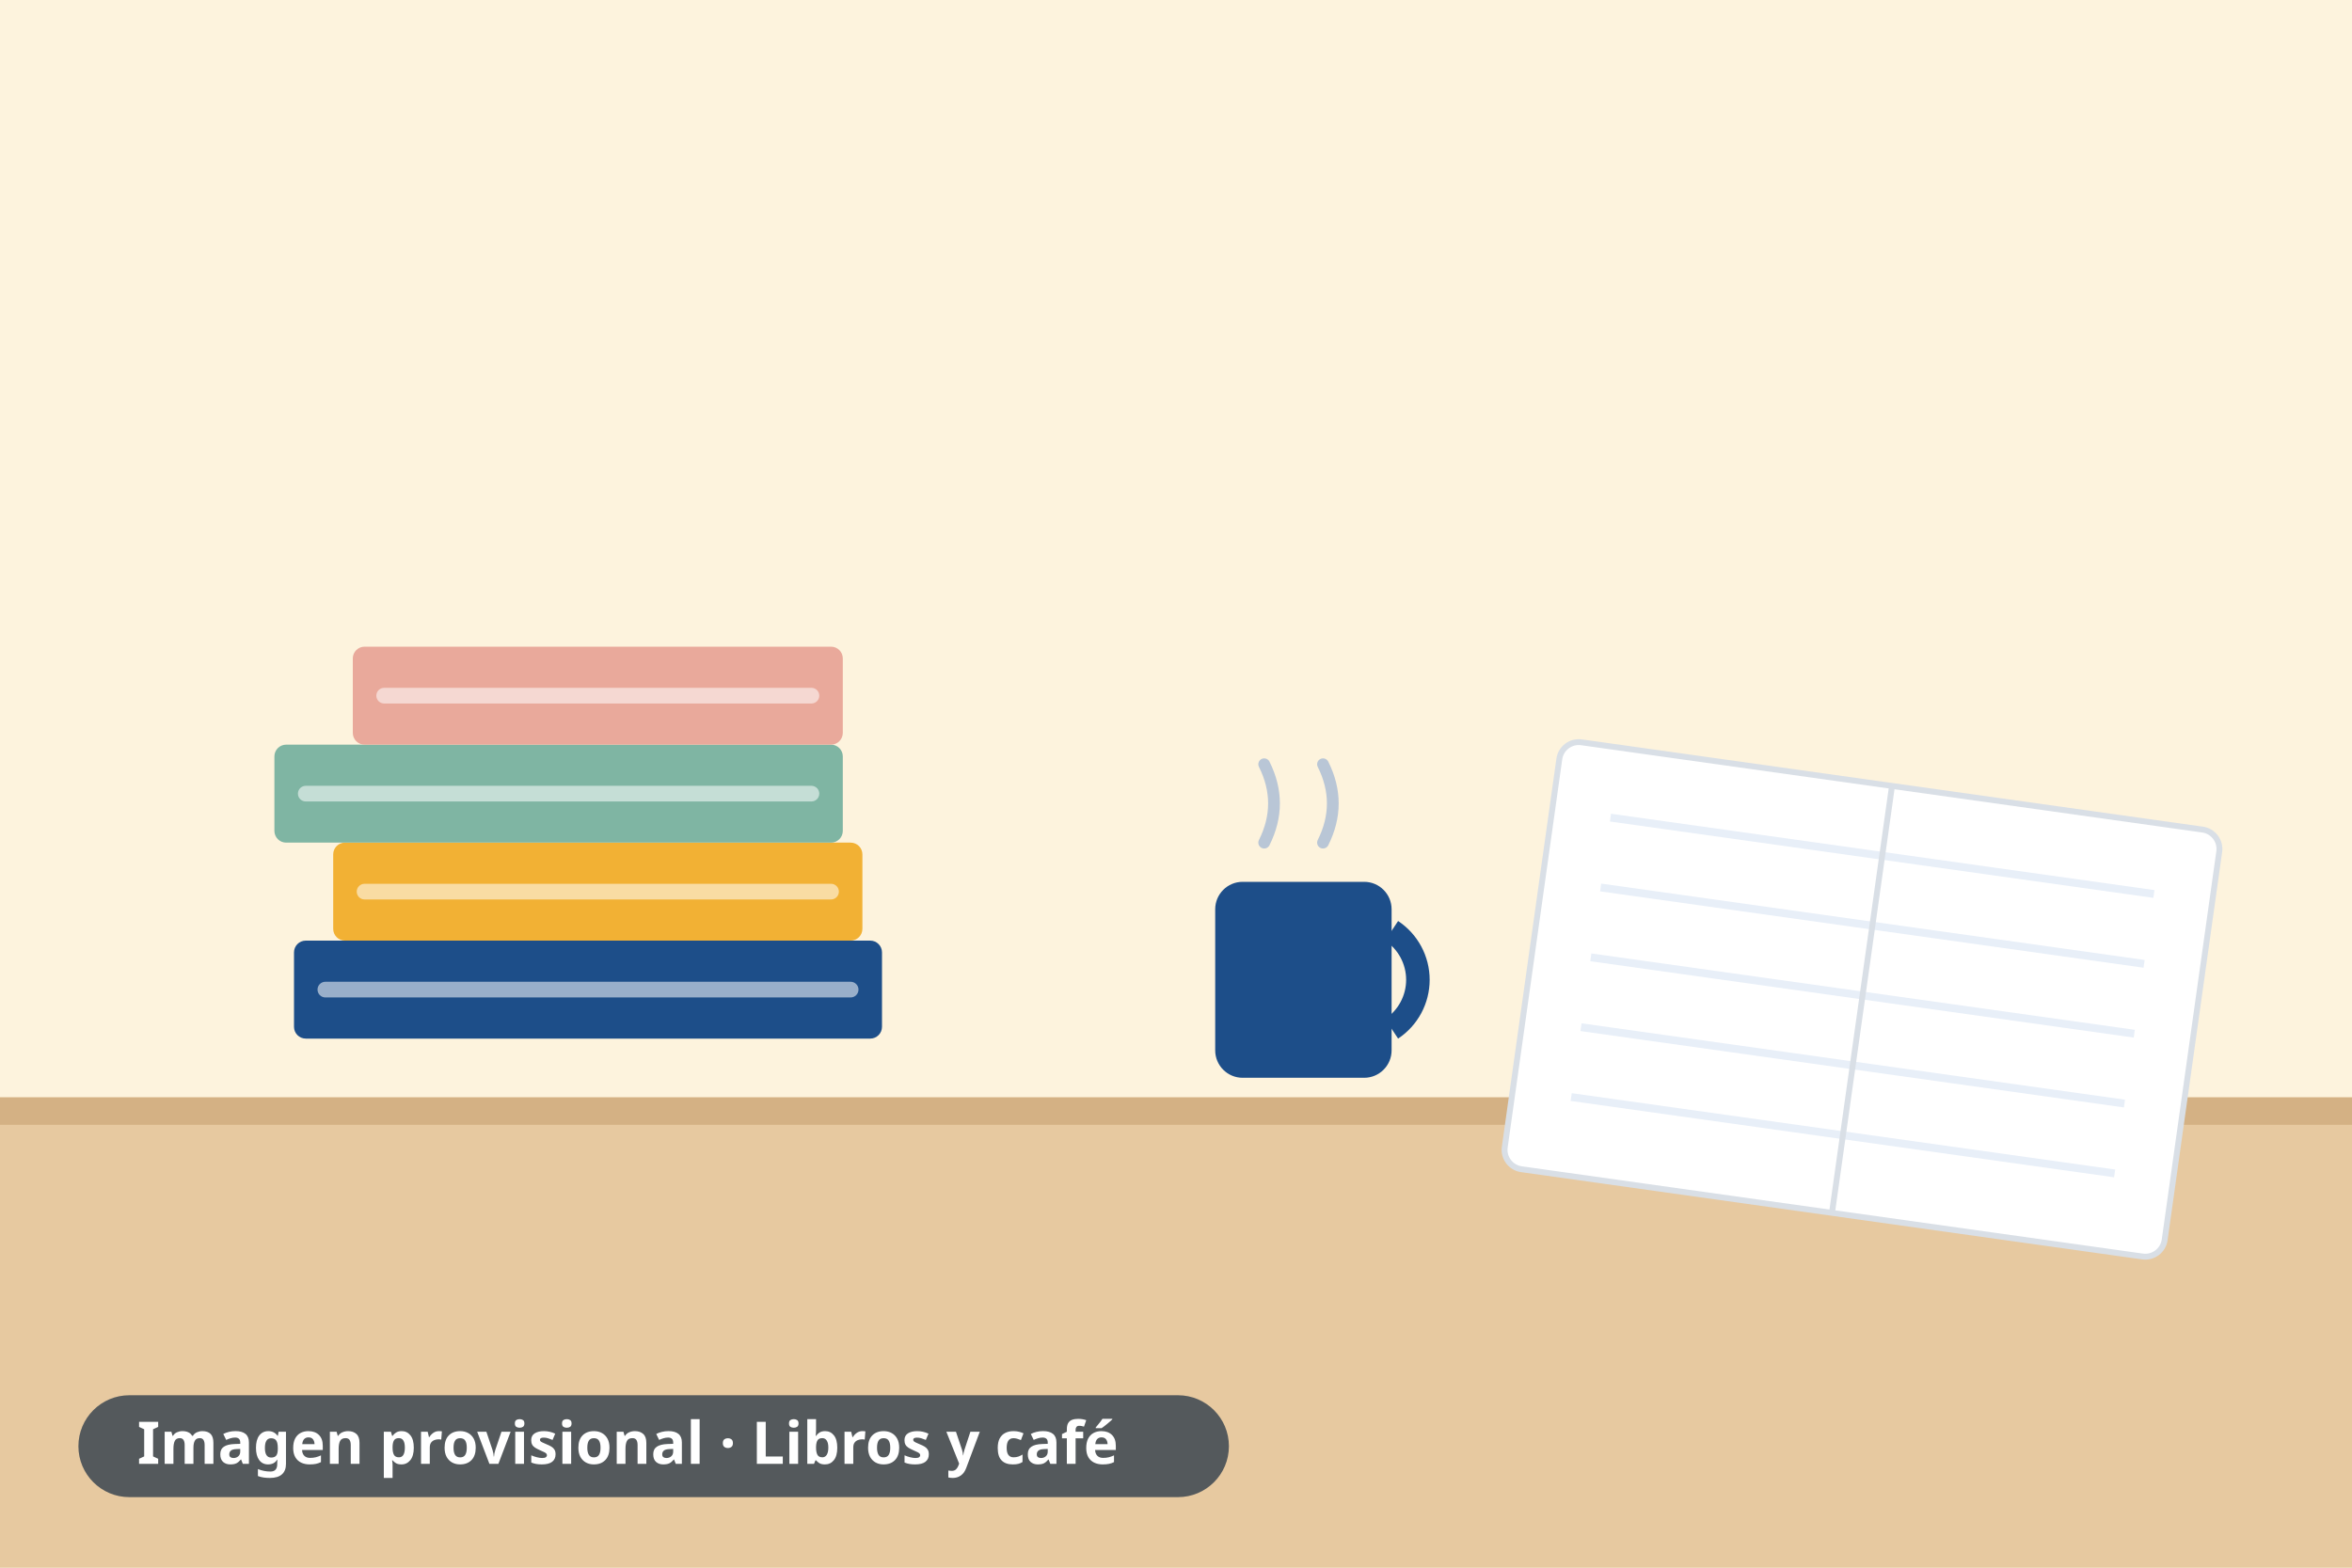
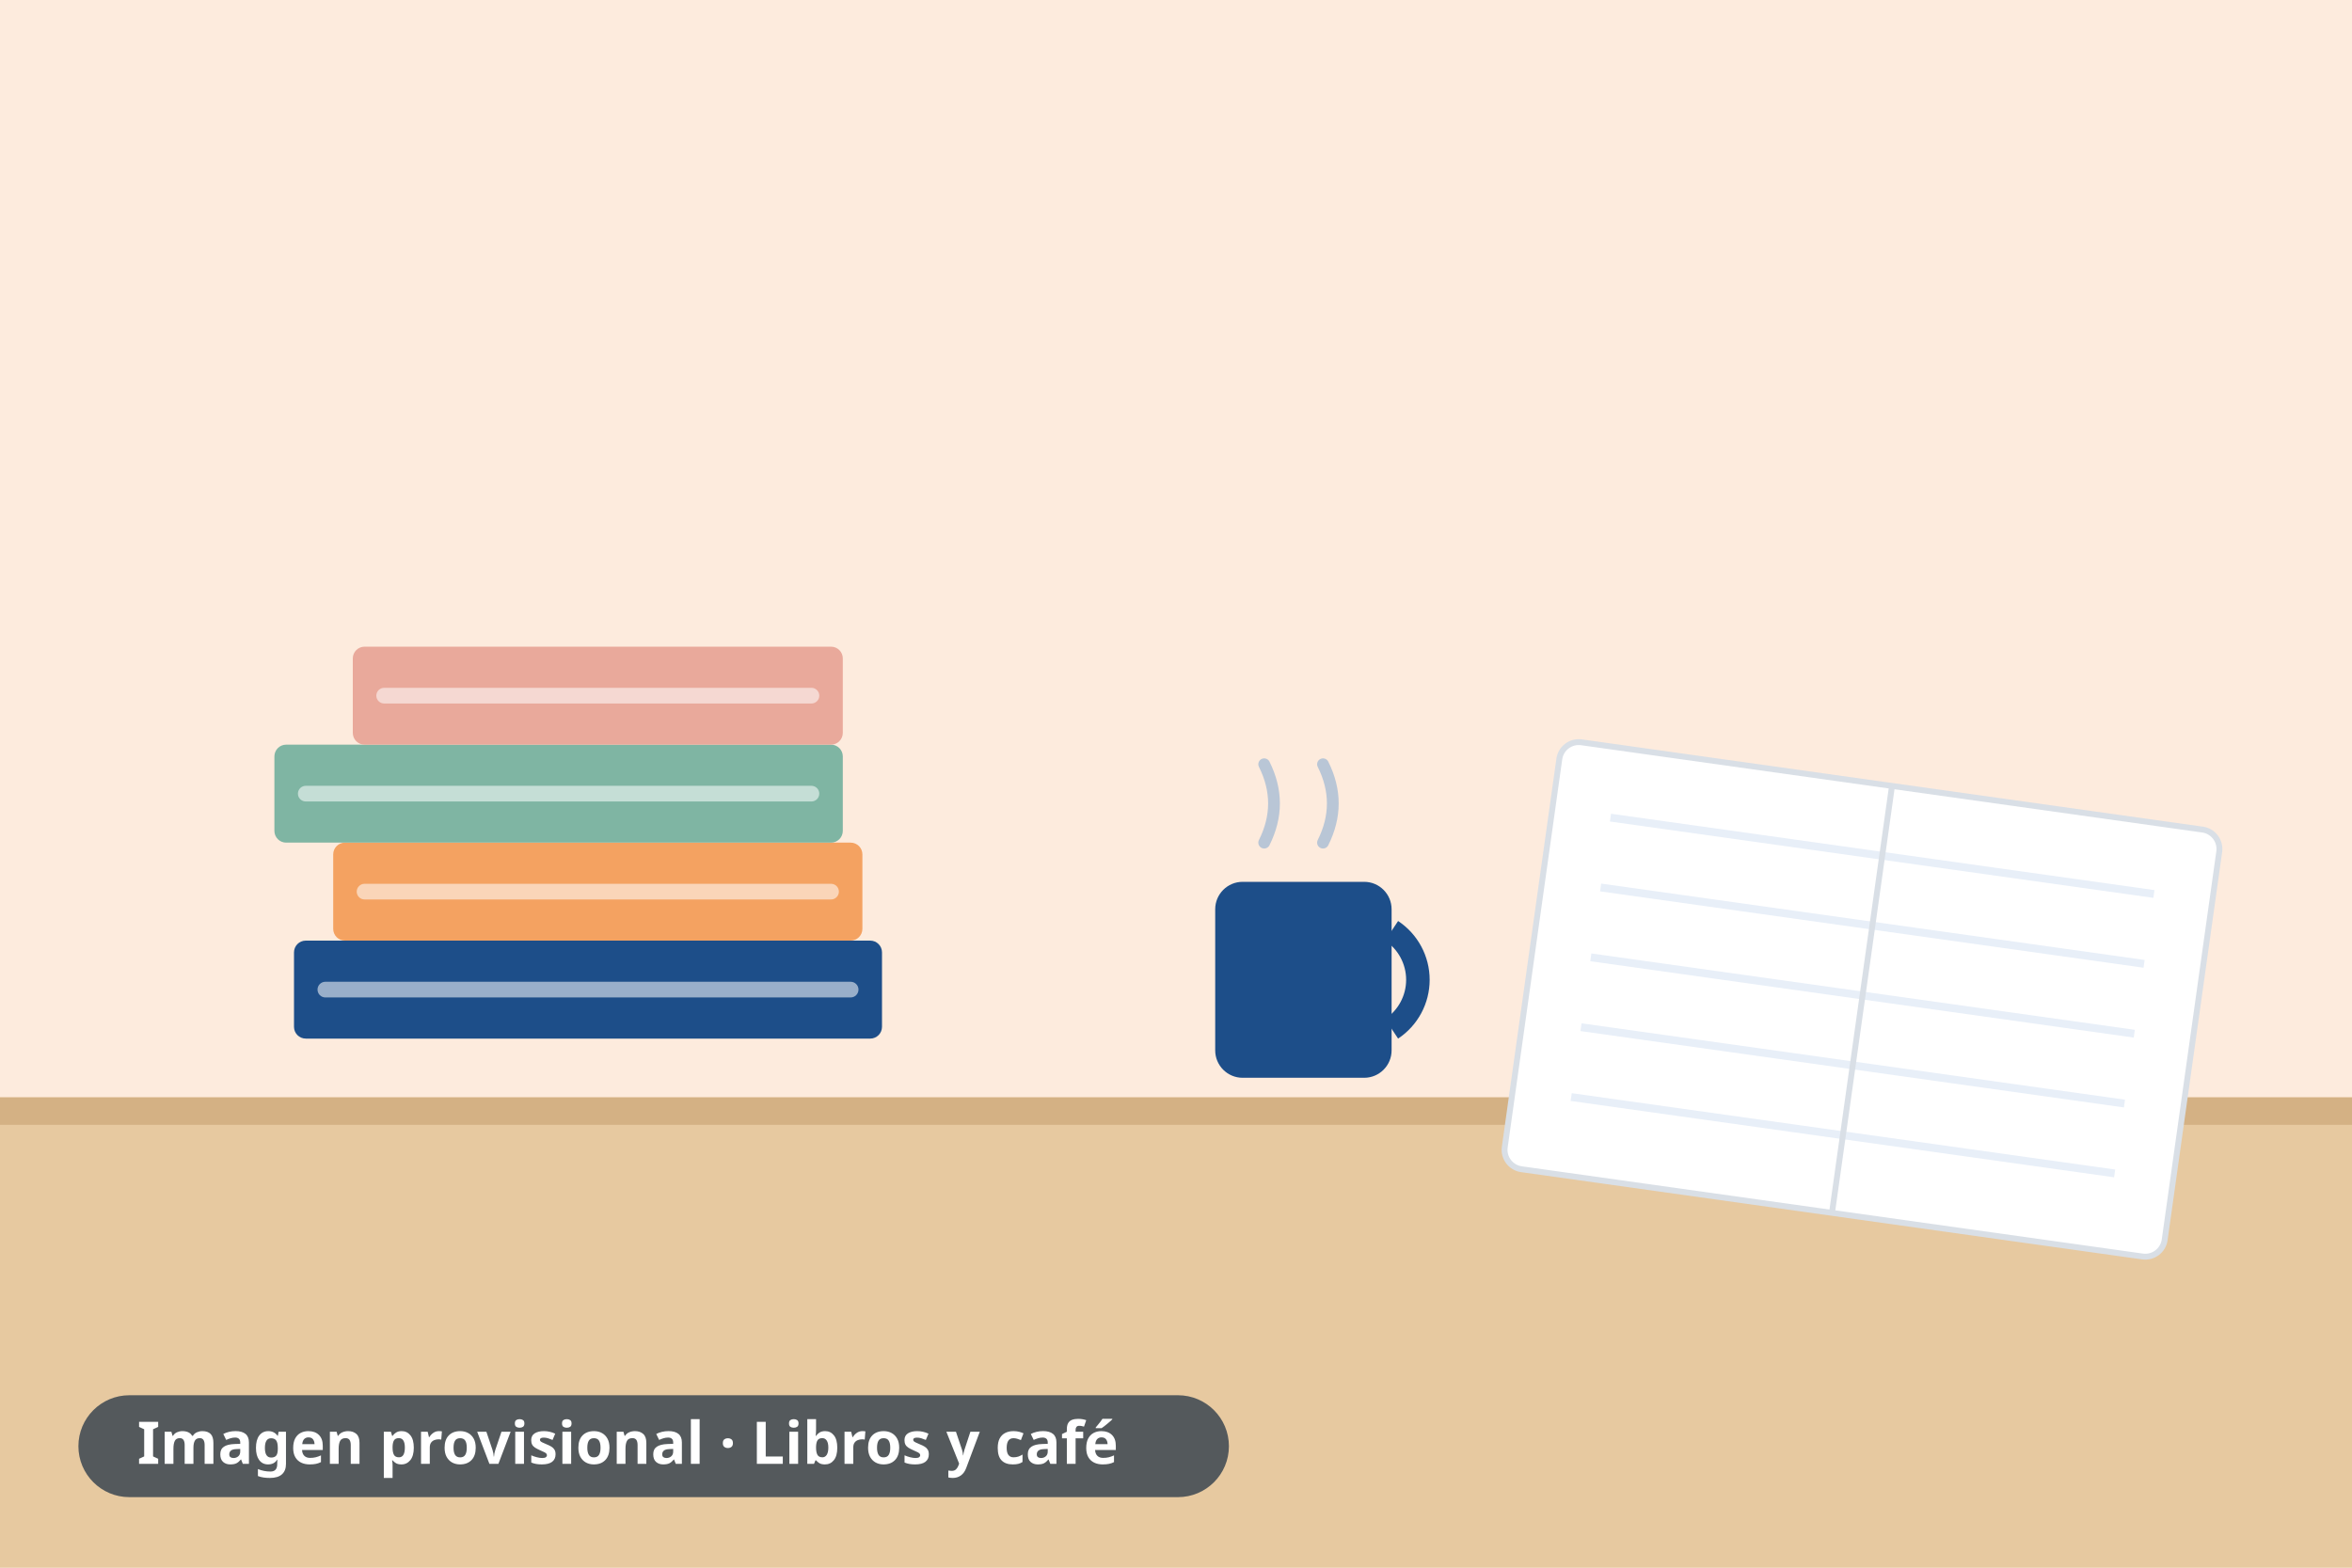
<svg xmlns="http://www.w3.org/2000/svg" viewBox="0 0 1200 800" width="1200" height="800">
-   <rect width="1200" height="800" fill="#FDF3DD" />
+   <rect width="1200" height="800" fill="#FDEBDD" />
  <rect x="0" y="560" width="1200" height="240" fill="#E7C9A0" />
  <rect x="0" y="560" width="1200" height="14" fill="#D4B184" />
  <rect x="150" y="480" width="300" height="50" rx="6" fill="#1D4E89" />
  <rect x="162" y="501" width="276" height="8" rx="4" fill="#fff" fill-opacity=".55" />
-   <rect x="170" y="430" width="270" height="50" rx="6" fill="#F2B134" />
+   <rect x="170" y="430" width="270" height="50" rx="6" fill="#F4A261" />
  <rect x="182" y="451" width="246" height="8" rx="4" fill="#fff" fill-opacity=".55" />
  <rect x="140" y="380" width="290" height="50" rx="6" fill="#7FB5A3" />
  <rect x="152" y="401" width="266" height="8" rx="4" fill="#fff" fill-opacity=".55" />
  <rect x="180" y="330" width="250" height="50" rx="6" fill="#E9A99B" />
  <rect x="192" y="351" width="226" height="8" rx="4" fill="#fff" fill-opacity=".55" />
  <rect x="620" y="450" width="90" height="100" rx="14" fill="#1D4E89" />
  <path d="M710 475 a30 30 0 0 1 0 50" fill="none" stroke="#1D4E89" stroke-width="12" />
  <path d="M645 430 q10 -20 0 -40 M675 430 q10 -20 0 -40" stroke="#B9C6D6" stroke-width="6" fill="none" stroke-linecap="round" />
  <g transform="rotate(8 950 510)">
    <rect x="780" y="400" width="340" height="220" rx="10" fill="#fff" stroke="#D9DFE6" stroke-width="3" />
    <line x1="810" y1="436" x2="1090" y2="436" stroke="#E8EFF8" stroke-width="4" />
    <line x1="810" y1="472" x2="1090" y2="472" stroke="#E8EFF8" stroke-width="4" />
    <line x1="810" y1="508" x2="1090" y2="508" stroke="#E8EFF8" stroke-width="4" />
    <line x1="810" y1="544" x2="1090" y2="544" stroke="#E8EFF8" stroke-width="4" />
    <line x1="810" y1="580" x2="1090" y2="580" stroke="#E8EFF8" stroke-width="4" />
    <line x1="950" y1="400" x2="950" y2="620" stroke="#D9DFE6" stroke-width="3" />
  </g>
  <g font-family="system-ui, sans-serif" font-size="30" font-weight="600">
    <rect x="40" y="712" width="587" height="52" rx="26" fill="#2B3A4A" fill-opacity=".78" />
    <text x="70" y="747" fill="#fff">Imagen provisional · Libros y café</text>
  </g>
</svg>
